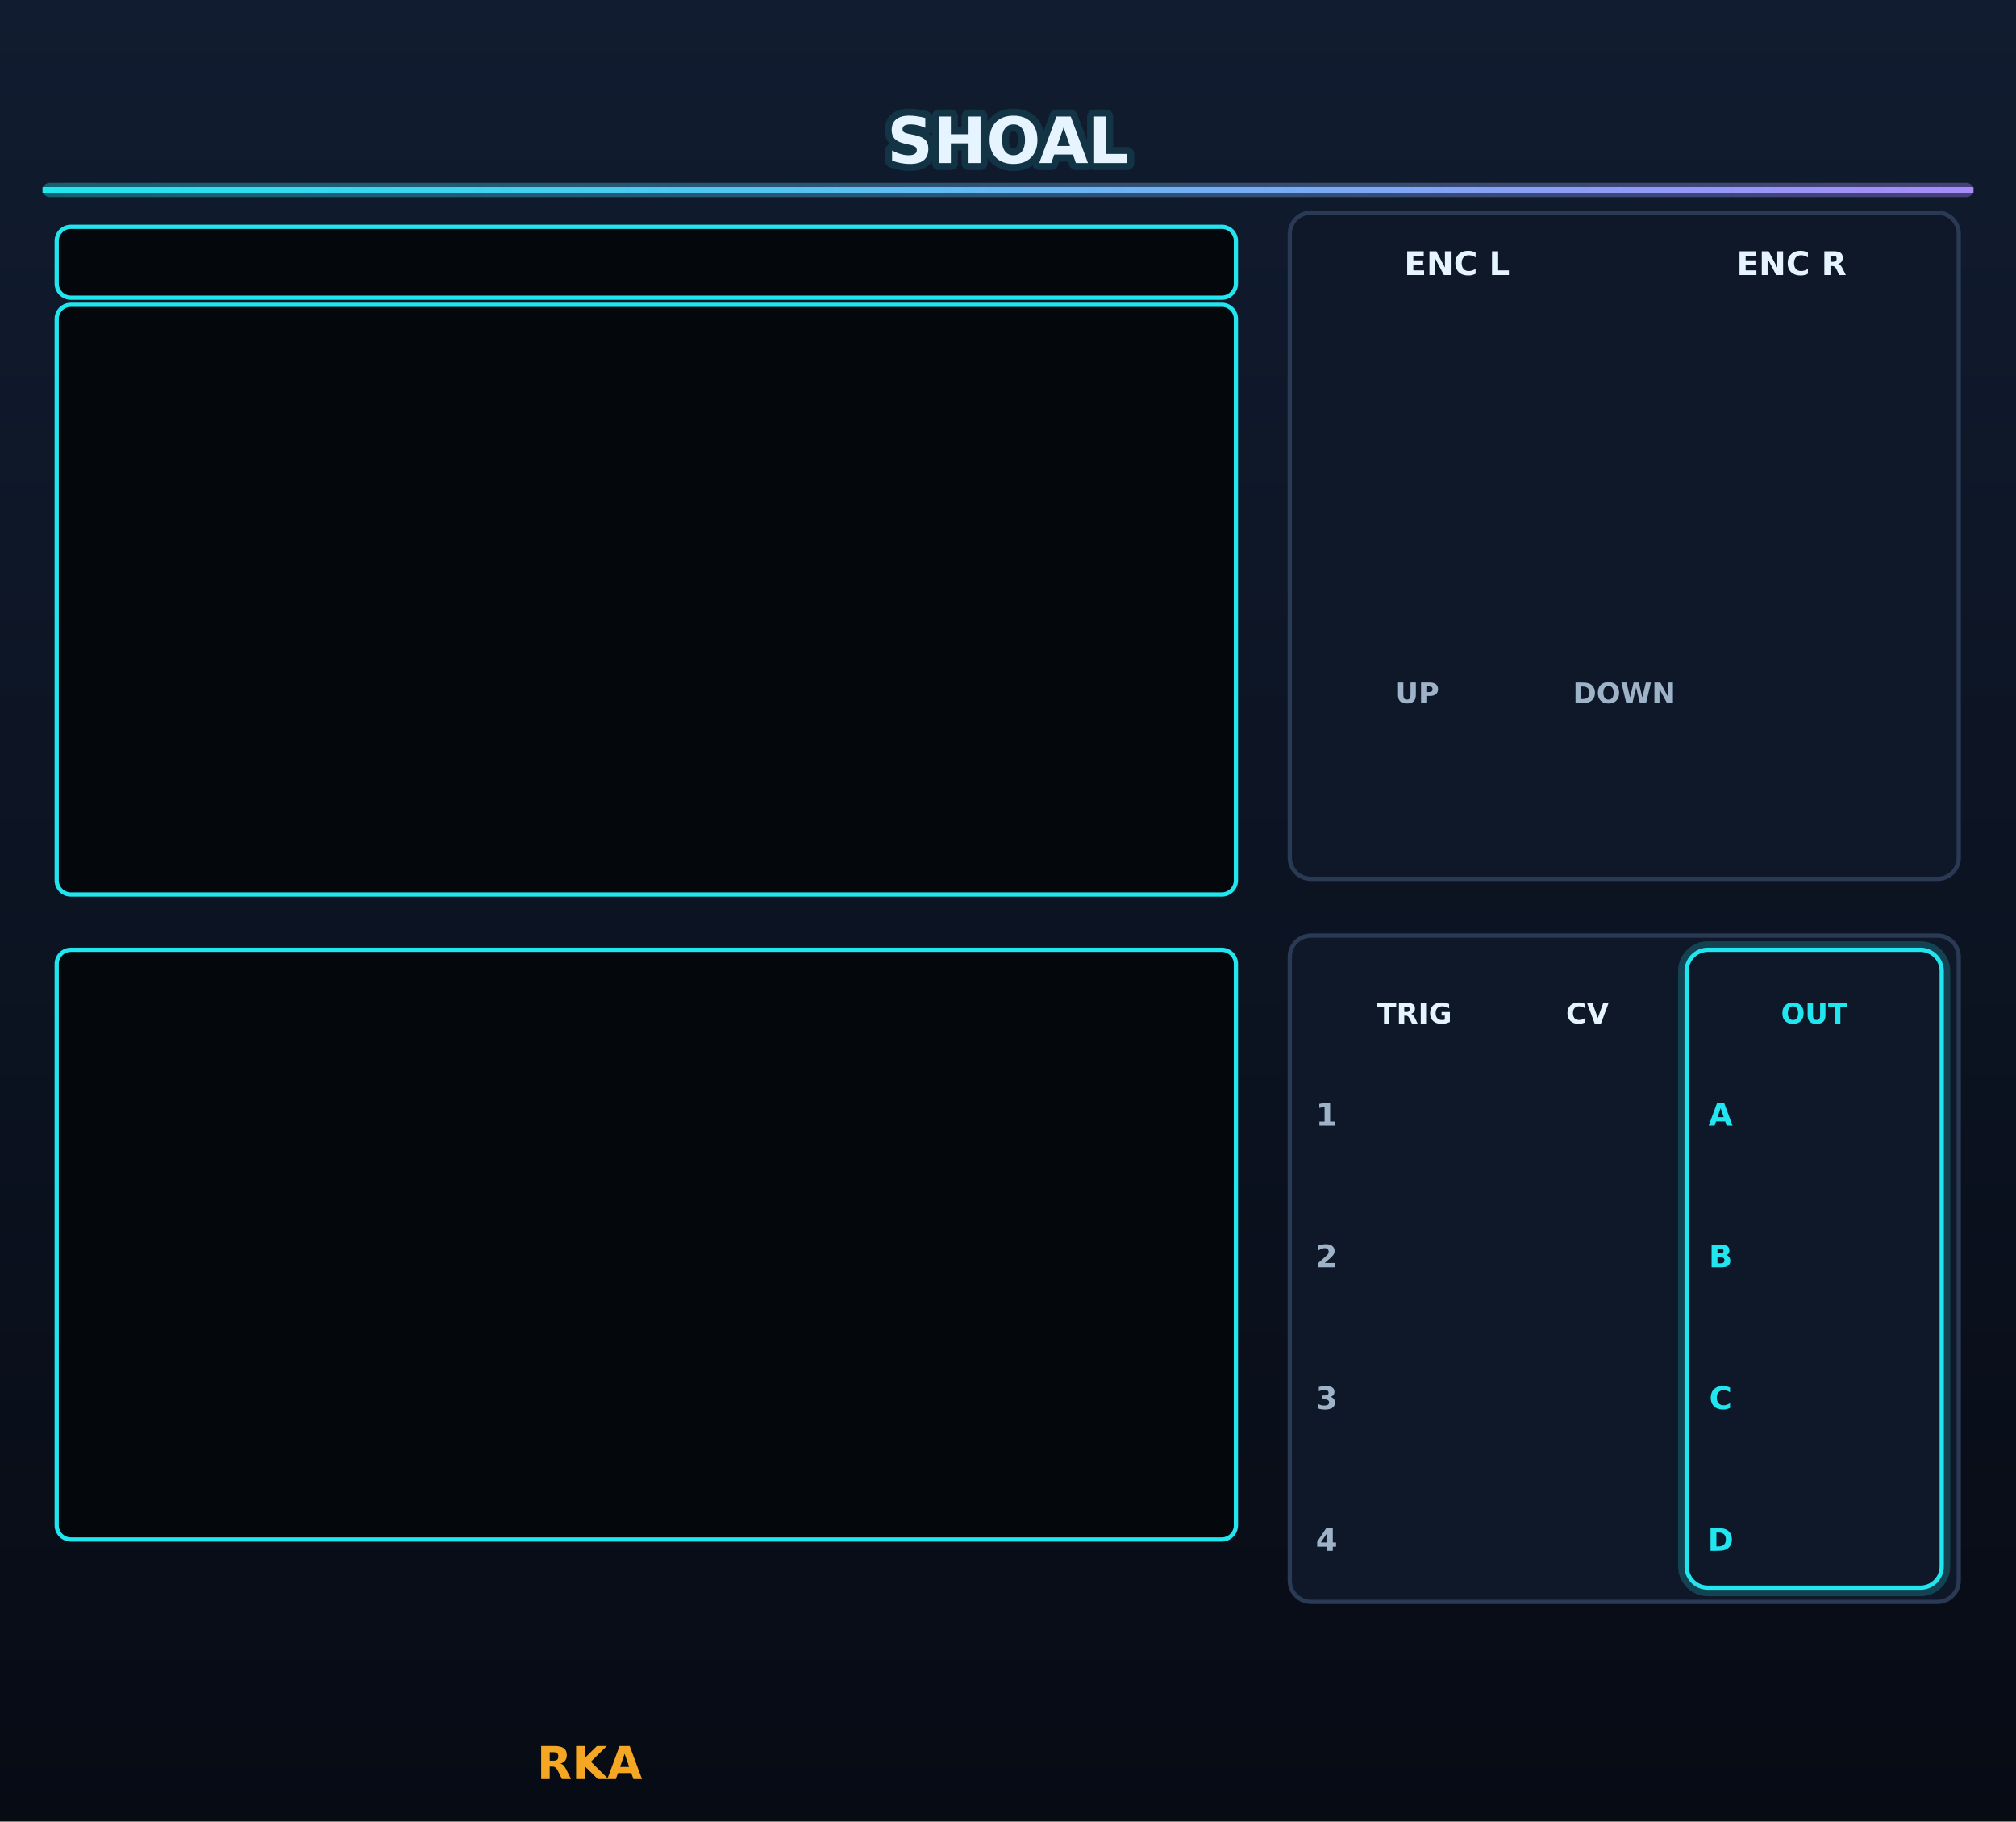
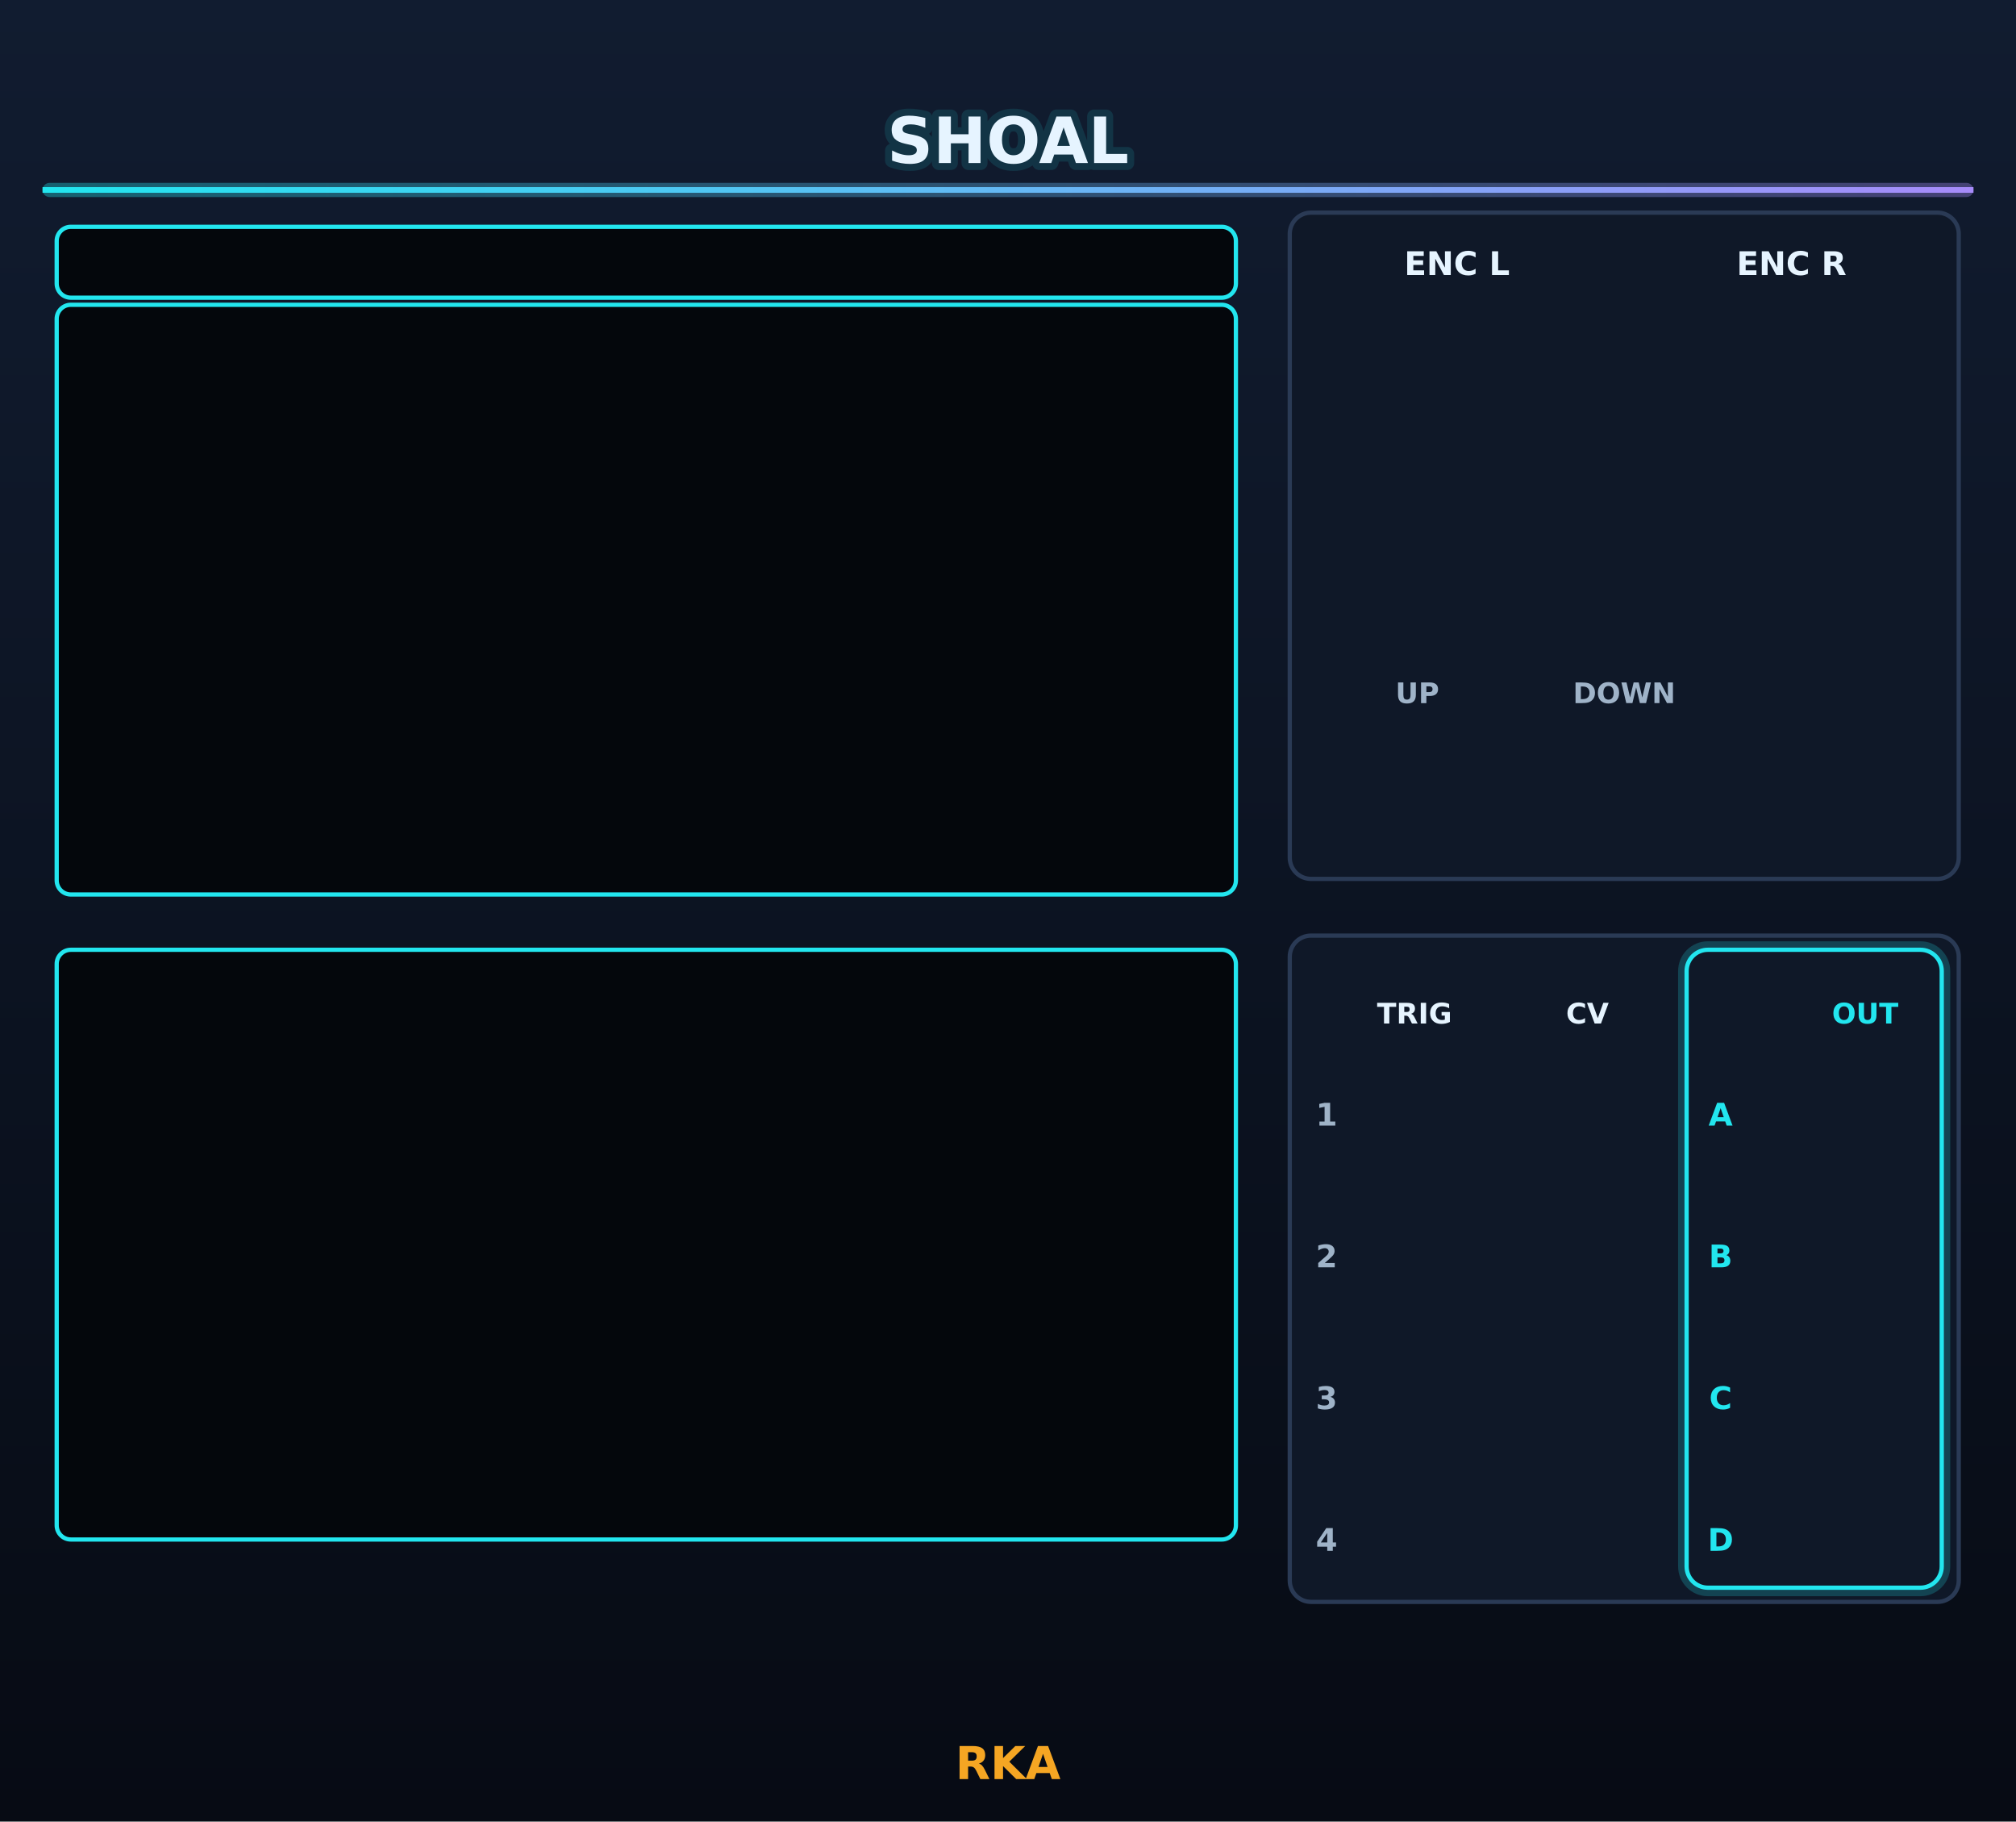
<svg xmlns="http://www.w3.org/2000/svg" width="142.24mm" height="128.5mm" viewBox="0 0 142.24 128.5" version="1.1" id="svg28">
  <defs id="defs4">
    <linearGradient id="bg" x1="0" y1="0" x2="0" y2="128.5" gradientUnits="userSpaceOnUse">
      <stop offset="0" stop-color="#111c30" id="stop1" />
      <stop offset="1" stop-color="#070b14" id="stop2" />
    </linearGradient>
    <linearGradient id="rule" x1="3" y1="0" x2="139.24" y2="0" gradientUnits="userSpaceOnUse">
      <stop offset="0" stop-color="#22e6ef" id="stop3" />
      <stop offset="1" stop-color="#a78bfa" id="stop4" />
    </linearGradient>
  </defs>
  <rect width="142.24" height="128.5" fill="url(#bg)" id="rect4" />
  <path d="M 65.285,8.323 V 9.017 Q 65.015,8.896 64.758,8.835 q -0.257,-0.062 -0.486,-0.062 -0.303,0 -0.448,0.083 -0.145,0.083 -0.145,0.259 0,0.132 0.097,0.207 0.099,0.073 0.356,0.125 l 0.36,0.073 q 0.547,0.11 0.778,0.334 0.231,0.224 0.231,0.637 0,0.543 -0.323,0.809 -0.321,0.264 -0.982,0.264 -0.312,0 -0.626,-0.059 -0.314,-0.059 -0.628,-0.176 v -0.714 q 0.314,0.167 0.606,0.253 0.294,0.084 0.567,0.084 0.277,0 0.424,-0.092 0.147,-0.092 0.147,-0.264 0,-0.154 -0.101,-0.237 -0.099,-0.084 -0.398,-0.149 l -0.327,-0.073 Q 63.367,10.03 63.138,9.799 62.912,9.569 62.912,9.177 q 0,-0.49 0.316,-0.754 0.316,-0.264 0.91,-0.264 0.27,0 0.556,0.042 0.286,0.04 0.591,0.121 z m 0.958,-0.103 h 0.846 v 1.25 h 1.248 V 8.219 h 0.846 V 11.5 H 68.337 V 10.109 H 67.089 V 11.5 h -0.846 z m 5.265,0.554 q -0.387,0 -0.6,0.286 -0.213,0.286 -0.213,0.804 0,0.516 0.213,0.802 0.213,0.286 0.6,0.286 0.389,0 0.602,-0.286 0.213,-0.286 0.213,-0.802 0,-0.519 -0.213,-0.804 Q 71.897,8.773 71.508,8.773 Z m 0,-0.613 q 0.791,0 1.239,0.453 0.448,0.453 0.448,1.25 0,0.795 -0.448,1.248 -0.448,0.453 -1.239,0.453 -0.789,0 -1.239,-0.453 -0.448,-0.453 -0.448,-1.248 0,-0.798 0.448,-1.25 0.45,-0.453 1.239,-0.453 z m 4.197,2.742 H 74.382 L 74.173,11.5 h -0.85 l 1.215,-3.281 h 1.009 L 76.761,11.5 H 75.911 Z m -1.112,-0.609 h 0.899 L 75.043,8.989 Z m 2.604,-2.074 h 0.846 V 10.861 H 79.528 V 11.5 h -2.331 z" id="text4" style="font-weight:bold;font-size:4.5px;font-family:'DejaVu Sans';text-anchor:middle;opacity:0.122;fill:#22e6ef;stroke:#22e6ef;stroke-width:0.99;stroke-linejoin:round" aria-label="SHOAL" />
  <path d="M 65.285,8.323 V 9.017 Q 65.015,8.896 64.758,8.835 q -0.257,-0.062 -0.486,-0.062 -0.303,0 -0.448,0.083 -0.145,0.083 -0.145,0.259 0,0.132 0.097,0.207 0.099,0.073 0.356,0.125 l 0.36,0.073 q 0.547,0.11 0.778,0.334 0.231,0.224 0.231,0.637 0,0.543 -0.323,0.809 -0.321,0.264 -0.982,0.264 -0.312,0 -0.626,-0.059 -0.314,-0.059 -0.628,-0.176 v -0.714 q 0.314,0.167 0.606,0.253 0.294,0.084 0.567,0.084 0.277,0 0.424,-0.092 0.147,-0.092 0.147,-0.264 0,-0.154 -0.101,-0.237 -0.099,-0.084 -0.398,-0.149 l -0.327,-0.073 Q 63.367,10.03 63.138,9.799 62.912,9.569 62.912,9.177 q 0,-0.49 0.316,-0.754 0.316,-0.264 0.91,-0.264 0.27,0 0.556,0.042 0.286,0.04 0.591,0.121 z m 0.958,-0.103 h 0.846 v 1.25 h 1.248 V 8.219 h 0.846 V 11.5 H 68.337 V 10.109 H 67.089 V 11.5 h -0.846 z m 5.265,0.554 q -0.387,0 -0.6,0.286 -0.213,0.286 -0.213,0.804 0,0.516 0.213,0.802 0.213,0.286 0.6,0.286 0.389,0 0.602,-0.286 0.213,-0.286 0.213,-0.802 0,-0.519 -0.213,-0.804 Q 71.897,8.773 71.508,8.773 Z m 0,-0.613 q 0.791,0 1.239,0.453 0.448,0.453 0.448,1.25 0,0.795 -0.448,1.248 -0.448,0.453 -1.239,0.453 -0.789,0 -1.239,-0.453 -0.448,-0.453 -0.448,-1.248 0,-0.798 0.448,-1.25 0.45,-0.453 1.239,-0.453 z m 4.197,2.742 H 74.382 L 74.173,11.5 h -0.85 l 1.215,-3.281 h 1.009 L 76.761,11.5 H 75.911 Z m -1.112,-0.609 h 0.899 L 75.043,8.989 Z m 2.604,-2.074 h 0.846 V 10.861 H 79.528 V 11.5 h -2.331 z" id="text5" style="font-weight:bold;font-size:4.5px;font-family:'DejaVu Sans';text-anchor:middle;fill:#e6f4ff" aria-label="SHOAL" />
  <rect x="3" y="12.9" width="136.24" height="1.0" rx="0.5" fill="url(#rule)" opacity="0.35" id="rect5" />
  <rect x="3" y="13.2" width="136.24" height="0.4" fill="url(#rule)" opacity="1.0" id="rect6" />
  <rect x="91.0" y="15.0" width="47.2" height="47.0" rx="1.5" fill="#0f1828" stroke="#2a3a55" stroke-width="0.3" stroke-opacity="1.0" id="rect7" />
  <rect x="91.0" y="66.0" width="47.2" height="47.0" rx="1.5" fill="#0f1828" stroke="#2a3a55" stroke-width="0.3" stroke-opacity="1.0" id="rect8" />
  <rect x="119.0" y="67.0" width="18.0" height="45.0" rx="1.5" fill="none" stroke="#22e6ef" stroke-width="1.2" opacity="0.21" id="rect9" />
  <rect x="119.0" y="67.0" width="18.0" height="45.0" rx="1.5" fill="#0f1828" stroke="#22e6ef" stroke-width="0.3" stroke-opacity="1.0" id="rect10" />
  <rect x="4.0" y="16.0" width="83.2" height="5.0" rx="1.0" fill="#04070c" stroke="#22e6ef" stroke-width="0.3" stroke-opacity="1.0" id="rect11" />
  <rect x="4.0" y="21.5" width="83.2" height="41.6" rx="1.0" fill="#04070c" stroke="#22e6ef" stroke-width="0.3" stroke-opacity="1.0" id="rect12" />
  <rect x="4.0" y="67.0" width="83.2" height="41.6" rx="1.0" fill="#04070c" stroke="#22e6ef" stroke-width="0.3" stroke-opacity="1.0" id="rect13" />
  <path d="m 99.286,17.723 h 1.167 v 0.327 h -0.734 v 0.312 h 0.691 v 0.327 h -0.691 v 0.384 h 0.759 V 19.4 h -1.192 z m 1.571,0 h 0.483 l 0.61,1.15 v -1.15 h 0.41 V 19.4 h -0.483 l -0.61,-1.15 v 1.15 h -0.41 z m 3.255,1.585 q -0.119,0.062 -0.248,0.093 -0.129,0.031 -0.27,0.031 -0.419,0 -0.664,-0.234 -0.245,-0.235 -0.245,-0.636 0,-0.402 0.245,-0.636 0.245,-0.235 0.664,-0.235 0.14,0 0.27,0.031 0.129,0.031 0.248,0.093 v 0.347 q -0.12,-0.082 -0.237,-0.12 -0.117,-0.038 -0.246,-0.038 -0.231,0 -0.364,0.148 -0.133,0.148 -0.133,0.409 0,0.259 0.133,0.408 0.133,0.148 0.364,0.148 0.129,0 0.246,-0.038 0.117,-0.038 0.237,-0.12 z m 1.159,-1.585 h 0.432 v 1.35 h 0.759 V 19.4 h -1.192 z" id="text13" style="font-weight:bold;font-size:2.3px;font-family:'DejaVu Sans';text-anchor:middle;fill:#e6f4ff" aria-label="ENC L" />
  <path d="m 122.733,17.723 h 1.167 v 0.327 h -0.734 v 0.312 h 0.691 v 0.327 h -0.691 v 0.384 h 0.759 V 19.4 h -1.192 z m 1.571,0 h 0.483 l 0.61,1.15 v -1.15 h 0.41 V 19.4 h -0.483 l -0.61,-1.15 v 1.15 h -0.41 z m 3.255,1.585 q -0.119,0.062 -0.248,0.093 -0.129,0.031 -0.27,0.031 -0.419,0 -0.664,-0.234 -0.245,-0.235 -0.245,-0.636 0,-0.402 0.245,-0.636 0.245,-0.235 0.664,-0.235 0.14,0 0.27,0.031 0.129,0.031 0.248,0.093 v 0.347 q -0.12,-0.082 -0.237,-0.12 -0.117,-0.038 -0.246,-0.038 -0.231,0 -0.364,0.148 -0.133,0.148 -0.133,0.409 0,0.259 0.133,0.408 0.133,0.148 0.364,0.148 0.129,0 0.246,-0.038 0.117,-0.038 0.237,-0.12 z m 1.773,-0.841 q 0.136,0 0.194,-0.051 0.059,-0.051 0.059,-0.166 0,-0.115 -0.059,-0.164 -0.058,-0.049 -0.194,-0.049 h -0.182 v 0.43 z m -0.182,0.299 V 19.4 h -0.432 v -1.677 h 0.66 q 0.331,0 0.485,0.111 0.155,0.111 0.155,0.352 0,0.166 -0.081,0.273 -0.08,0.107 -0.241,0.157 0.089,0.02 0.158,0.092 0.071,0.071 0.143,0.216 L 130.232,19.4 h -0.46 l -0.204,-0.417 q -0.062,-0.126 -0.126,-0.172 -0.063,-0.046 -0.168,-0.046 z" id="text14" style="font-weight:bold;font-size:2.3px;font-family:'DejaVu Sans';text-anchor:middle;fill:#e6f4ff" aria-label="ENC R" />
  <path d="m 98.639,48.142 h 0.376 v 0.874 q 0,0.181 0.059,0.259 0.06,0.077 0.193,0.077 0.135,0 0.193,-0.077 0.06,-0.078 0.06,-0.259 v -0.874 h 0.376 v 0.874 q 0,0.31 -0.155,0.461 -0.155,0.151 -0.474,0.151 -0.317,0 -0.473,-0.151 -0.155,-0.151 -0.155,-0.461 z m 1.624,0 h 0.624 q 0.278,0 0.427,0.124 0.149,0.123 0.149,0.352 0,0.229 -0.149,0.354 -0.148,0.123 -0.427,0.123 h -0.248 v 0.506 h -0.376 z m 0.376,0.272 v 0.407 h 0.208 q 0.109,0 0.169,-0.053 0.06,-0.054 0.06,-0.151 0,-0.098 -0.06,-0.15 -0.06,-0.053 -0.169,-0.053 z" id="text15" style="font-weight:bold;font-size:2px;font-family:'DejaVu Sans';text-anchor:middle;fill:#9fb3c8" aria-label="UP" />
  <path d="m 111.539,48.426 v 0.89 h 0.135 q 0.23,0 0.352,-0.114 0.122,-0.114 0.122,-0.332 0,-0.217 -0.121,-0.33 -0.121,-0.113 -0.353,-0.113 z m -0.376,-0.284 h 0.396 q 0.332,0 0.494,0.048 0.163,0.047 0.279,0.16 0.103,0.099 0.152,0.228 0.05,0.129 0.05,0.292 0,0.165 -0.05,0.295 -0.05,0.129 -0.152,0.228 -0.117,0.113 -0.281,0.161 -0.164,0.047 -0.492,0.047 h -0.396 z m 2.326,0.246 q -0.172,0 -0.267,0.127 -0.095,0.127 -0.095,0.357 0,0.229 0.095,0.356 0.095,0.127 0.267,0.127 0.173,0 0.268,-0.127 0.095,-0.127 0.095,-0.356 0,-0.23 -0.095,-0.357 -0.095,-0.127 -0.268,-0.127 z m 0,-0.272 q 0.352,0 0.551,0.201 0.199,0.201 0.199,0.556 0,0.354 -0.199,0.555 -0.199,0.201 -0.551,0.201 -0.351,0 -0.551,-0.201 -0.199,-0.201 -0.199,-0.555 0,-0.354 0.199,-0.556 0.2,-0.201 0.551,-0.201 z m 0.91,0.026 h 0.36 l 0.252,1.06 0.25,-1.06 h 0.362 l 0.25,1.06 0.252,-1.06 h 0.357 l -0.344,1.458 h -0.434 l -0.265,-1.108 -0.262,1.108 h -0.434 z m 2.33,0 h 0.42 l 0.53,1 v -1 h 0.356 v 1.458 h -0.42 l -0.53,-1 v 1 h -0.356 z" id="text16" style="font-weight:bold;font-size:2px;font-family:'DejaVu Sans';text-anchor:middle;fill:#9fb3c8" aria-label="DOWN" />
  <path d="m 97.165,70.742 h 1.344 v 0.284 h -0.483 v 1.174 h -0.376 v -1.174 h -0.484 z m 2.072,0.646 q 0.118,0 0.169,-0.044 0.052,-0.044 0.052,-0.145 0,-0.1 -0.052,-0.143 -0.051,-0.043 -0.169,-0.043 h -0.158 v 0.374 z m -0.158,0.26 v 0.552 h -0.376 v -1.458 h 0.574 q 0.288,0 0.422,0.097 0.135,0.097 0.135,0.306 0,0.145 -0.07,0.237 -0.069,0.093 -0.21,0.137 0.077,0.018 0.138,0.08 0.062,0.062 0.124,0.188 l 0.204,0.414 h -0.4 l -0.178,-0.362 q -0.054,-0.109 -0.109,-0.149 -0.055,-0.04 -0.146,-0.04 z m 1.164,-0.906 h 0.376 v 1.458 h -0.376 z m 2.055,1.35 q -0.141,0.068 -0.292,0.103 -0.151,0.034 -0.312,0.034 -0.364,0 -0.577,-0.203 -0.213,-0.204 -0.213,-0.553 0,-0.353 0.217,-0.555 0.217,-0.202 0.594,-0.202 0.146,0 0.278,0.027 0.134,0.027 0.252,0.081 v 0.302 q -0.122,-0.069 -0.243,-0.104 -0.12,-0.034 -0.241,-0.034 -0.225,0 -0.347,0.126 -0.121,0.125 -0.121,0.358 0,0.231 0.117,0.357 0.117,0.126 0.333,0.126 0.059,0 0.108,-0.007 0.051,-0.008 0.091,-0.023 V 71.642 h -0.23 v -0.252 h 0.586 z" id="text17" style="font-weight:bold;font-size:2px;font-family:'DejaVu Sans';text-anchor:middle;fill:#e6f4ff" aria-label="TRIG" />
  <path d="m 111.832,72.12 q -0.104,0.054 -0.216,0.081 -0.112,0.027 -0.234,0.027 -0.364,0 -0.577,-0.203 -0.213,-0.204 -0.213,-0.553 0,-0.35 0.213,-0.553 0.213,-0.204 0.577,-0.204 0.122,0 0.234,0.027 0.112,0.027 0.216,0.081 v 0.302 q -0.104,-0.071 -0.206,-0.104 -0.102,-0.033 -0.214,-0.033 -0.201,0 -0.316,0.129 -0.115,0.129 -0.115,0.355 0,0.226 0.115,0.354 0.115,0.129 0.316,0.129 0.112,0 0.214,-0.033 0.102,-0.033 0.206,-0.104 z m 0.138,-1.378 h 0.378 l 0.387,1.076 0.386,-1.076 h 0.378 l -0.54,1.458 h -0.448 z" id="text18" style="font-weight:bold;font-size:2px;font-family:'DejaVu Sans';text-anchor:middle;fill:#e6f4ff" aria-label="CV" />
-   <path d="m 126.505,70.988 q -0.172,0 -0.267,0.127 -0.095,0.127 -0.095,0.357 0,0.229 0.095,0.356 0.095,0.127 0.267,0.127 0.173,0 0.268,-0.127 0.095,-0.127 0.095,-0.356 0,-0.23 -0.095,-0.357 -0.095,-0.127 -0.268,-0.127 z m 0,-0.272 q 0.352,0 0.551,0.201 0.199,0.201 0.199,0.556 0,0.354 -0.199,0.555 -0.199,0.201 -0.551,0.201 -0.351,0 -0.551,-0.201 -0.199,-0.201 -0.199,-0.555 0,-0.354 0.199,-0.556 0.2,-0.201 0.551,-0.201 z m 1.034,0.026 h 0.376 v 0.874 q 0,0.181 0.059,0.259 0.06,0.077 0.193,0.077 0.135,0 0.193,-0.077 0.06,-0.078 0.06,-0.259 v -0.874 h 0.376 v 0.874 q 0,0.31 -0.155,0.461 -0.155,0.151 -0.474,0.151 -0.317,0 -0.473,-0.151 -0.155,-0.151 -0.155,-0.461 z m 1.45,0 h 1.344 v 0.284 h -0.483 v 1.174 h -0.376 v -1.174 h -0.484 z" id="text19" style="font-weight:bold;font-size:2px;font-family:'DejaVu Sans';text-anchor:middle;fill:#22e6ef" aria-label="OUT" />
+   <path d="m 130.105,70.988 q -0.172,0 -0.267,0.127 -0.095,0.127 -0.095,0.357 0,0.229 0.095,0.356 0.095,0.127 0.267,0.127 0.173,0 0.268,-0.127 0.095,-0.127 0.095,-0.356 0,-0.23 -0.095,-0.357 -0.095,-0.127 -0.268,-0.127 z m 0,-0.272 q 0.352,0 0.551,0.201 0.199,0.201 0.199,0.556 0,0.354 -0.199,0.555 -0.199,0.201 -0.551,0.201 -0.351,0 -0.551,-0.201 -0.199,-0.201 -0.199,-0.555 0,-0.354 0.199,-0.556 0.2,-0.201 0.551,-0.201 z m 1.034,0.026 h 0.376 v 0.874 q 0,0.181 0.059,0.259 0.06,0.077 0.193,0.077 0.135,0 0.193,-0.077 0.06,-0.078 0.06,-0.259 v -0.874 h 0.376 v 0.874 q 0,0.31 -0.155,0.461 -0.155,0.151 -0.474,0.151 -0.317,0 -0.473,-0.151 -0.155,-0.151 -0.155,-0.461 z m 1.45,0 h 1.344 v 0.284 h -0.483 v 1.174 h -0.376 v -1.174 h -0.484 z" id="text19" style="font-weight:bold;font-size:2px;font-family:'DejaVu Sans';text-anchor:middle;fill:#22e6ef" aria-label="OUT" />
  <path d="m 93.092,79.114 h 0.365 v -1.037 l -0.375,0.077 v -0.281 l 0.373,-0.077 h 0.393 v 1.318 h 0.365 v 0.286 H 93.092 Z" id="text20" style="font-weight:bold;font-size:2.2px;font-family:'DejaVu Sans';text-anchor:middle;fill:#9fb3c8" aria-label="1" />
  <path d="m 93.468,89.096 h 0.706 v 0.304 h -1.166 v -0.304 l 0.585,-0.517 q 0.078,-0.071 0.116,-0.139 0.038,-0.068 0.038,-0.141 0,-0.113 -0.076,-0.182 -0.075,-0.069 -0.201,-0.069 -0.097,0 -0.212,0.042 -0.115,0.041 -0.246,0.122 V 87.862 q 0.14,-0.046 0.276,-0.07 0.136,-0.025 0.267,-0.025 0.288,0 0.447,0.127 0.16,0.127 0.16,0.353 0,0.131 -0.068,0.245 -0.068,0.113 -0.285,0.303 z" id="text21" style="font-weight:bold;font-size:2.2px;font-family:'DejaVu Sans';text-anchor:middle;fill:#9fb3c8" aria-label="2" />
  <path d="m 93.859,98.535 q 0.162,0.042 0.246,0.146 0.085,0.103 0.085,0.263 0,0.238 -0.183,0.363 -0.183,0.124 -0.533,0.124 -0.124,0 -0.248,-0.02 -0.124,-0.019 -0.245,-0.059 v -0.319 q 0.116,0.058 0.23,0.088 0.115,0.029 0.226,0.029 0.164,0 0.251,-0.057 0.088,-0.057 0.088,-0.163 0,-0.11 -0.09,-0.165 -0.089,-0.057 -0.264,-0.057 h -0.165 v -0.266 h 0.174 q 0.156,0 0.232,-0.048 0.076,-0.049 0.076,-0.149 0,-0.092 -0.074,-0.143 -0.074,-0.05 -0.209,-0.05 -0.1,0 -0.202,0.023 -0.102,0.023 -0.203,0.067 v -0.303 q 0.122,-0.034 0.243,-0.052 0.12,-0.017 0.236,-0.017 0.313,0 0.467,0.103 0.156,0.102 0.156,0.308 0,0.141 -0.074,0.231 -0.074,0.089 -0.219,0.126 z" id="text22" style="font-weight:bold;font-size:2.2px;font-family:'DejaVu Sans';text-anchor:middle;fill:#9fb3c8" aria-label="3" />
  <path d="m 93.645,108.137 -0.453,0.671 h 0.453 z m -0.069,-0.341 h 0.46 v 1.012 h 0.229 v 0.3 H 94.036 V 109.4 h -0.391 v -0.292 h -0.711 v -0.354 z" id="text23" style="font-weight:bold;font-size:2.2px;font-family:'DejaVu Sans';text-anchor:middle;fill:#9fb3c8" aria-label="4" />
  <path d="m 121.724,79.108 h -0.647 l -0.102,0.292 h -0.416 l 0.594,-1.604 h 0.493 l 0.594,1.604 h -0.416 z m -0.544,-0.298 h 0.439 l -0.219,-0.638 z" id="text24" style="font-weight:bold;font-size:2.2px;font-family:'DejaVu Sans';text-anchor:middle;fill:#22e6ef" aria-label="A" />
  <path d="m 121.406,88.417 q 0.098,0 0.148,-0.043 0.051,-0.043 0.051,-0.127 0,-0.083 -0.051,-0.126 -0.051,-0.044 -0.148,-0.044 h -0.229 v 0.339 z m 0.014,0.701 q 0.125,0 0.187,-0.053 0.063,-0.053 0.063,-0.159 0,-0.104 -0.062,-0.156 -0.062,-0.053 -0.188,-0.053 h -0.243 v 0.42 z m 0.385,-0.577 q 0.133,0.039 0.206,0.143 0.073,0.104 0.073,0.256 0,0.232 -0.157,0.346 -0.157,0.114 -0.477,0.114 h -0.686 v -1.604 h 0.621 q 0.334,0 0.483,0.101 0.15,0.101 0.15,0.323 0,0.117 -0.055,0.2 -0.055,0.082 -0.159,0.121 z" id="text25" style="font-weight:bold;font-size:2.2px;font-family:'DejaVu Sans';text-anchor:middle;fill:#22e6ef" aria-label="B" />
  <path d="m 122.067,99.312 q -0.114,0.059 -0.237,0.089 -0.124,0.03 -0.258,0.03 -0.401,0 -0.635,-0.223 -0.234,-0.225 -0.234,-0.608 0,-0.385 0.234,-0.608 0.234,-0.225 0.635,-0.225 0.134,0 0.258,0.03 0.124,0.03 0.237,0.089 v 0.332 q -0.115,-0.078 -0.227,-0.115 -0.112,-0.037 -0.235,-0.037 -0.221,0 -0.348,0.142 -0.127,0.142 -0.127,0.391 0,0.248 0.127,0.39 0.127,0.142 0.348,0.142 0.124,0 0.235,-0.037 0.112,-0.037 0.227,-0.115 z" id="text26" style="font-weight:bold;font-size:2.2px;font-family:'DejaVu Sans';text-anchor:middle;fill:#22e6ef" aria-label="C" />
  <path d="m 121.102,108.109 v 0.979 h 0.148 q 0.254,0 0.387,-0.126 0.134,-0.126 0.134,-0.365 0,-0.238 -0.133,-0.363 -0.133,-0.125 -0.388,-0.125 z m -0.414,-0.313 h 0.436 q 0.365,0 0.544,0.053 0.179,0.052 0.307,0.176 0.113,0.108 0.168,0.25 0.055,0.142 0.055,0.321 0,0.182 -0.055,0.324 -0.055,0.142 -0.168,0.25 -0.129,0.125 -0.309,0.177 -0.18,0.052 -0.541,0.052 h -0.436 z" id="text27" style="font-weight:bold;font-size:2.2px;font-family:'DejaVu Sans';text-anchor:middle;fill:#22e6ef" aria-label="D" />
-   <path d="m 39.038,124.202 q 0.189,0 0.27,-0.07 0.083,-0.07 0.083,-0.231 0,-0.159 -0.083,-0.228 -0.081,-0.069 -0.27,-0.069 h -0.253 v 0.598 z m -0.253,0.416 V 125.5 h -0.602 v -2.333 h 0.919 q 0.461,0 0.675,0.155 0.216,0.155 0.216,0.489 0,0.231 -0.113,0.38 -0.111,0.148 -0.336,0.219 0.123,0.028 0.22,0.128 0.098,0.098 0.198,0.3 l 0.327,0.662 h -0.641 l -0.284,-0.58 q -0.086,-0.175 -0.175,-0.239 -0.087,-0.064 -0.234,-0.064 z m 1.863,-1.45 h 0.602 v 0.852 l 0.867,-0.852 h 0.698 l -1.123,1.105 1.239,1.228 h -0.753 l -0.928,-0.919 V 125.5 h -0.602 z m 3.895,1.908 h -0.941 l -0.148,0.425 h -0.605 l 0.864,-2.333 h 0.717 L 45.295,125.5 h -0.605 z m -0.791,-0.433 h 0.639 l -0.319,-0.928 z" id="text28" style="font-weight:bold;font-size:3.2px;font-family:'DejaVu Sans';text-anchor:middle;fill:#f5a623" aria-label="RKA" />
+   <path d="m 68.558,124.202 q 0.189,0 0.27,-0.07 0.083,-0.07 0.083,-0.231 0,-0.159 -0.083,-0.228 -0.081,-0.069 -0.27,-0.069 h -0.253 v 0.598 z m -0.253,0.416 V 125.5 h -0.602 v -2.333 h 0.919 q 0.461,0 0.675,0.155 0.216,0.155 0.216,0.489 0,0.231 -0.113,0.38 -0.111,0.148 -0.336,0.219 0.123,0.028 0.22,0.128 0.098,0.098 0.198,0.3 l 0.327,0.662 h -0.641 l -0.284,-0.58 q -0.086,-0.175 -0.175,-0.239 -0.087,-0.064 -0.234,-0.064 z m 1.863,-1.45 h 0.602 v 0.852 l 0.867,-0.852 h 0.698 l -1.123,1.105 1.239,1.228 h -0.753 l -0.928,-0.919 V 125.5 h -0.602 z m 3.895,1.908 h -0.941 l -0.148,0.425 h -0.605 l 0.864,-2.333 h 0.717 L 74.815,125.5 h -0.605 z m -0.791,-0.433 h 0.639 l -0.319,-0.928 z" id="text28" style="font-weight:bold;font-size:3.2px;font-family:'DejaVu Sans';text-anchor:middle;fill:#f5a623" aria-label="RKA" />
  <g id="components" style="display:none">
    <circle id="widget-ENC_L" cx="102.8" cy="29.0" r="1" fill="#ffff00" />
    <circle id="widget-ENC_R" cx="126.4" cy="29.0" r="1" fill="#ffff00" />
    <circle id="param-ENC_L_PUSH" cx="102.8" cy="43.5" r="1" fill="#ff0000" />
    <circle id="param-ENC_R_PUSH" cx="126.4" cy="43.5" r="1" fill="#ff0000" />
    <circle id="param-UP" cx="100.0" cy="55.0" r="1" fill="#ff0000" />
    <circle id="param-DOWN" cx="114.6" cy="55.0" r="1" fill="#ff0000" />
    <circle id="input-TR1" cx="99.8" cy="78.6" r="1" fill="#00ff00" />
    <circle id="input-TR2" cx="99.8" cy="88.6" r="1" fill="#00ff00" />
    <circle id="input-TR3" cx="99.8" cy="98.6" r="1" fill="#00ff00" />
    <circle id="input-TR4" cx="99.8" cy="108.6" r="1" fill="#00ff00" />
    <circle id="light-TR1" cx="106.0" cy="78.6" r="1" fill="#ff00ff" />
    <circle id="light-TR2" cx="106.0" cy="88.6" r="1" fill="#ff00ff" />
    <circle id="light-TR3" cx="106.0" cy="98.6" r="1" fill="#ff00ff" />
    <circle id="light-TR4" cx="106.0" cy="108.6" r="1" fill="#ff00ff" />
    <circle id="input-CV1" cx="112.0" cy="78.6" r="1" fill="#00ff00" />
    <circle id="input-CV2" cx="112.0" cy="88.6" r="1" fill="#00ff00" />
    <circle id="input-CV3" cx="112.0" cy="98.6" r="1" fill="#00ff00" />
    <circle id="input-CV4" cx="112.0" cy="108.6" r="1" fill="#00ff00" />
    <circle id="light-A" cx="124.9" cy="78.6" r="1" fill="#ff00ff" />
    <circle id="light-B" cx="124.9" cy="88.6" r="1" fill="#ff00ff" />
    <circle id="light-C" cx="124.9" cy="98.6" r="1" fill="#ff00ff" />
    <circle id="light-D" cx="124.9" cy="108.6" r="1" fill="#ff00ff" />
    <circle id="output-A" cx="131.6" cy="78.6" r="1" fill="#0000ff" />
    <circle id="output-B" cx="131.6" cy="88.6" r="1" fill="#0000ff" />
    <circle id="output-C" cx="131.6" cy="98.6" r="1" fill="#0000ff" />
    <circle id="output-D" cx="131.6" cy="108.6" r="1" fill="#0000ff" />
  </g>
</svg>
